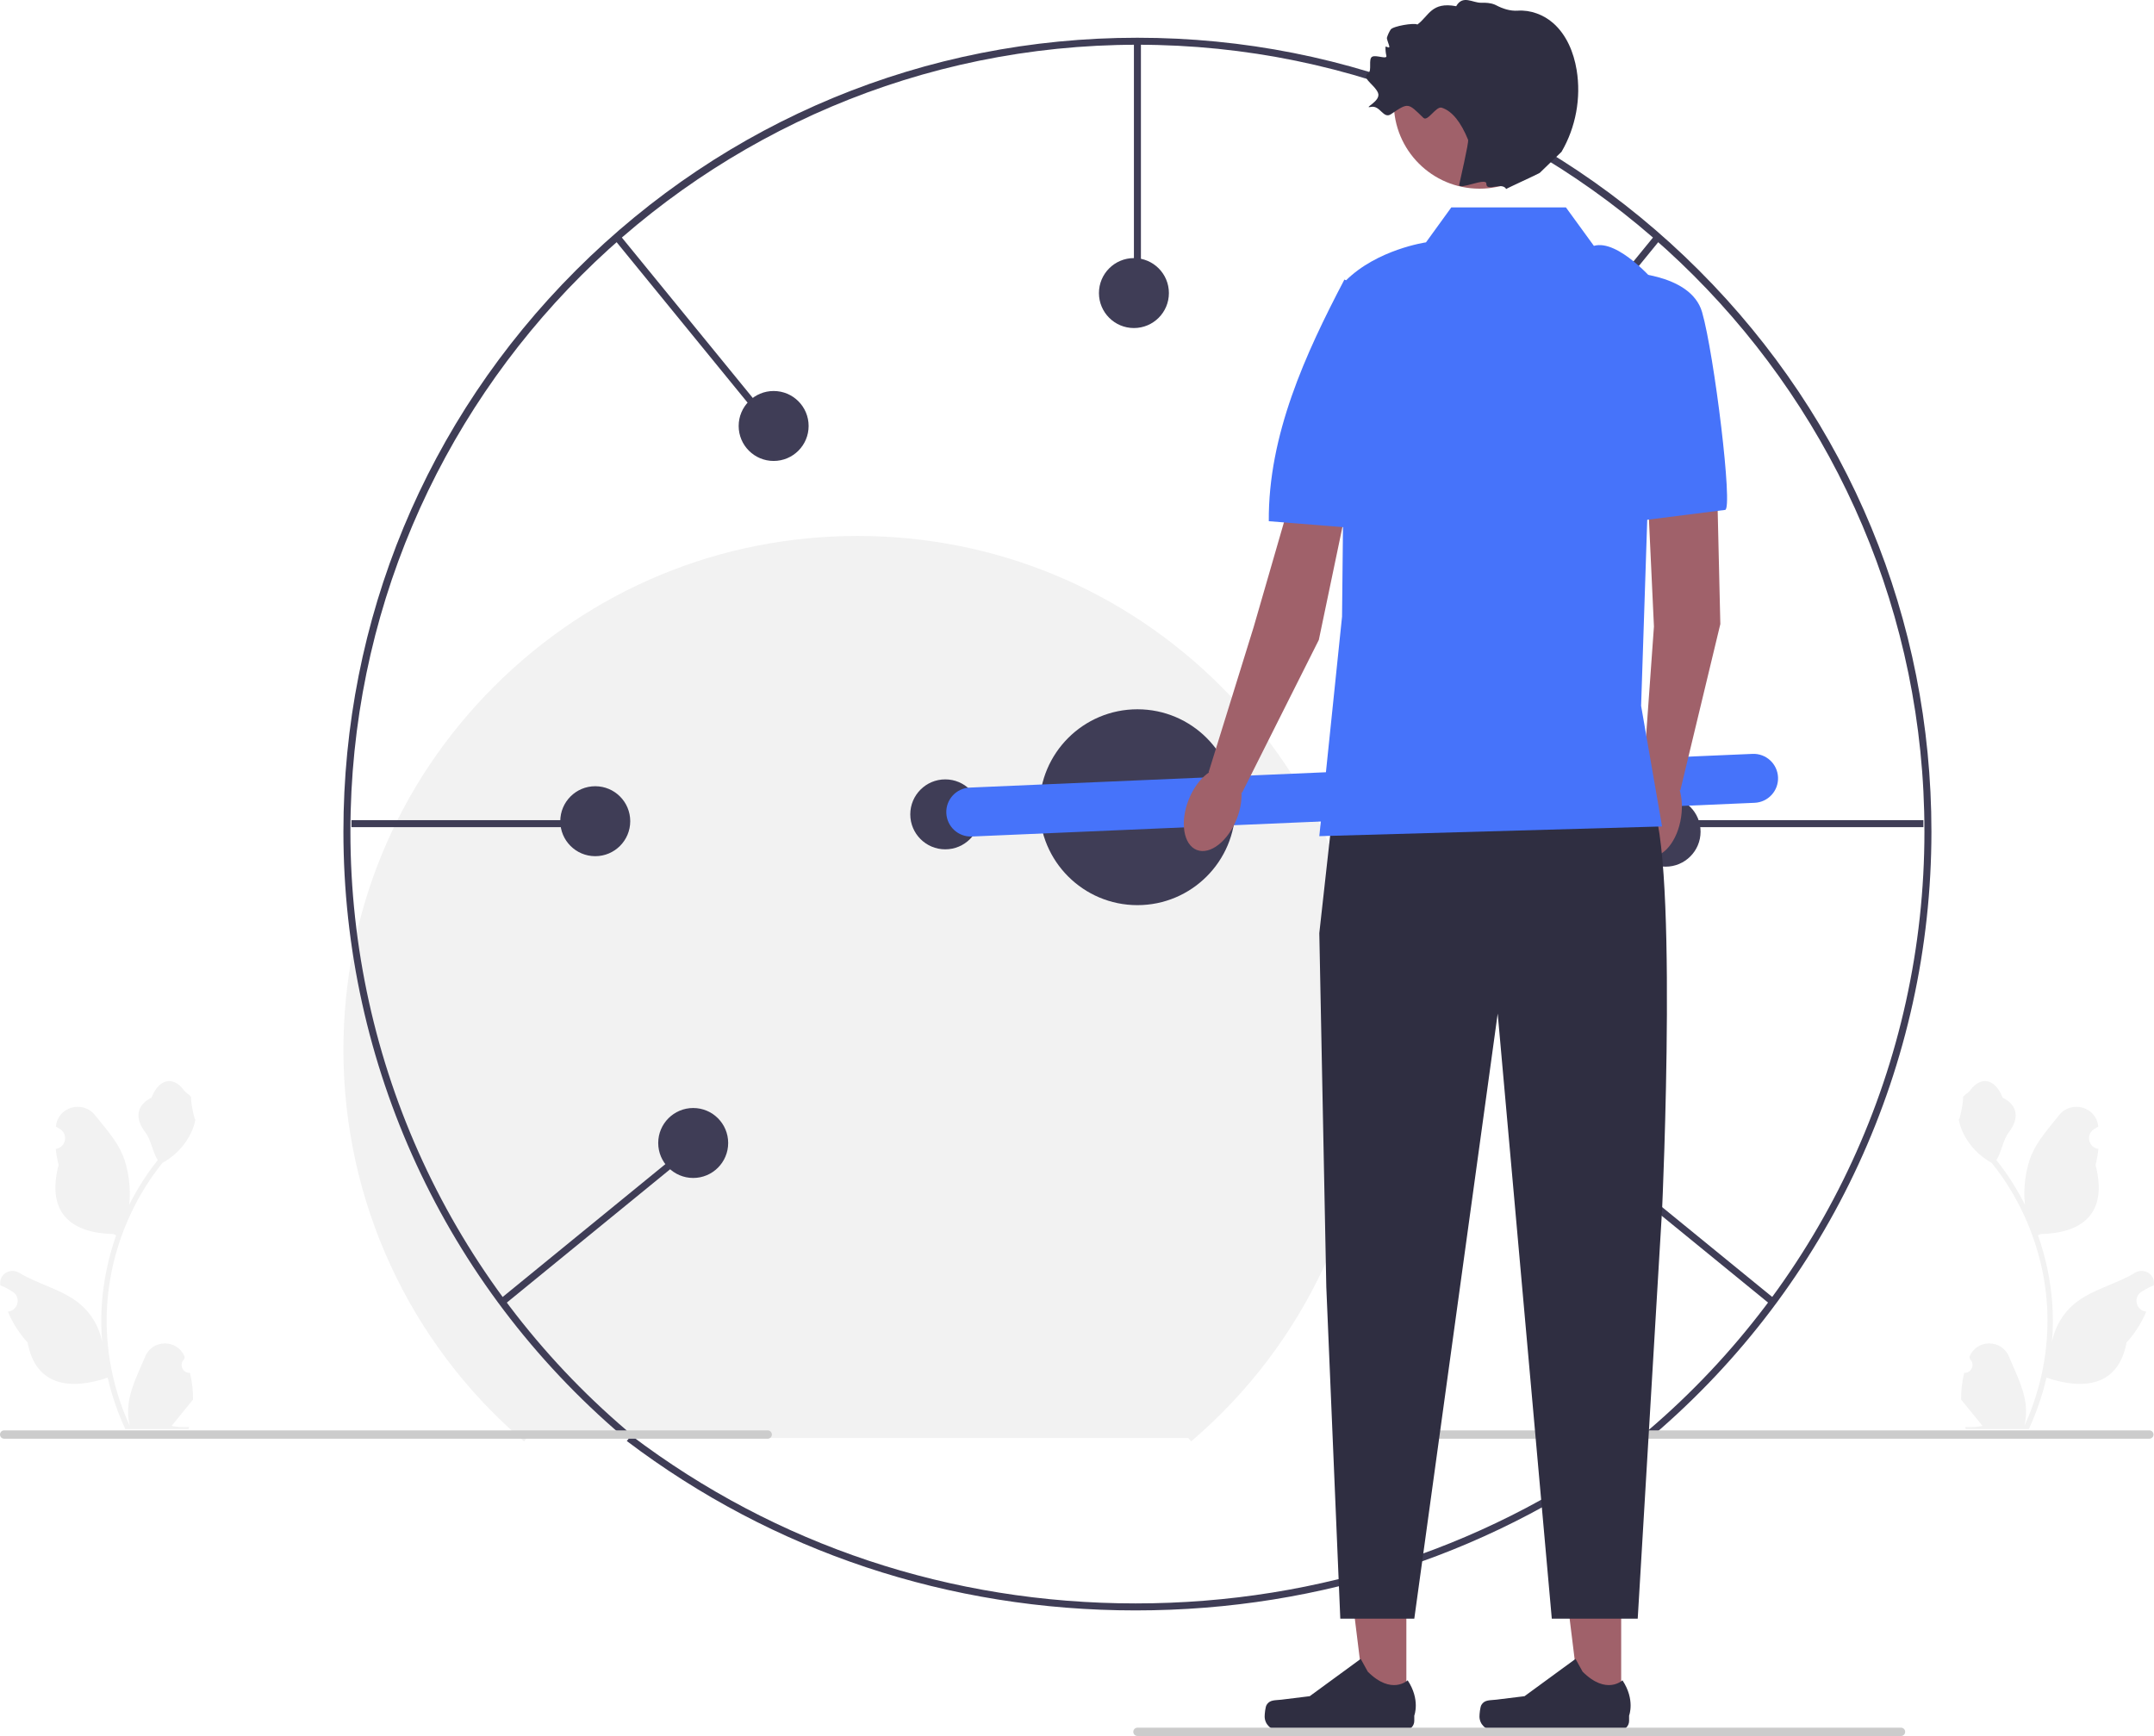
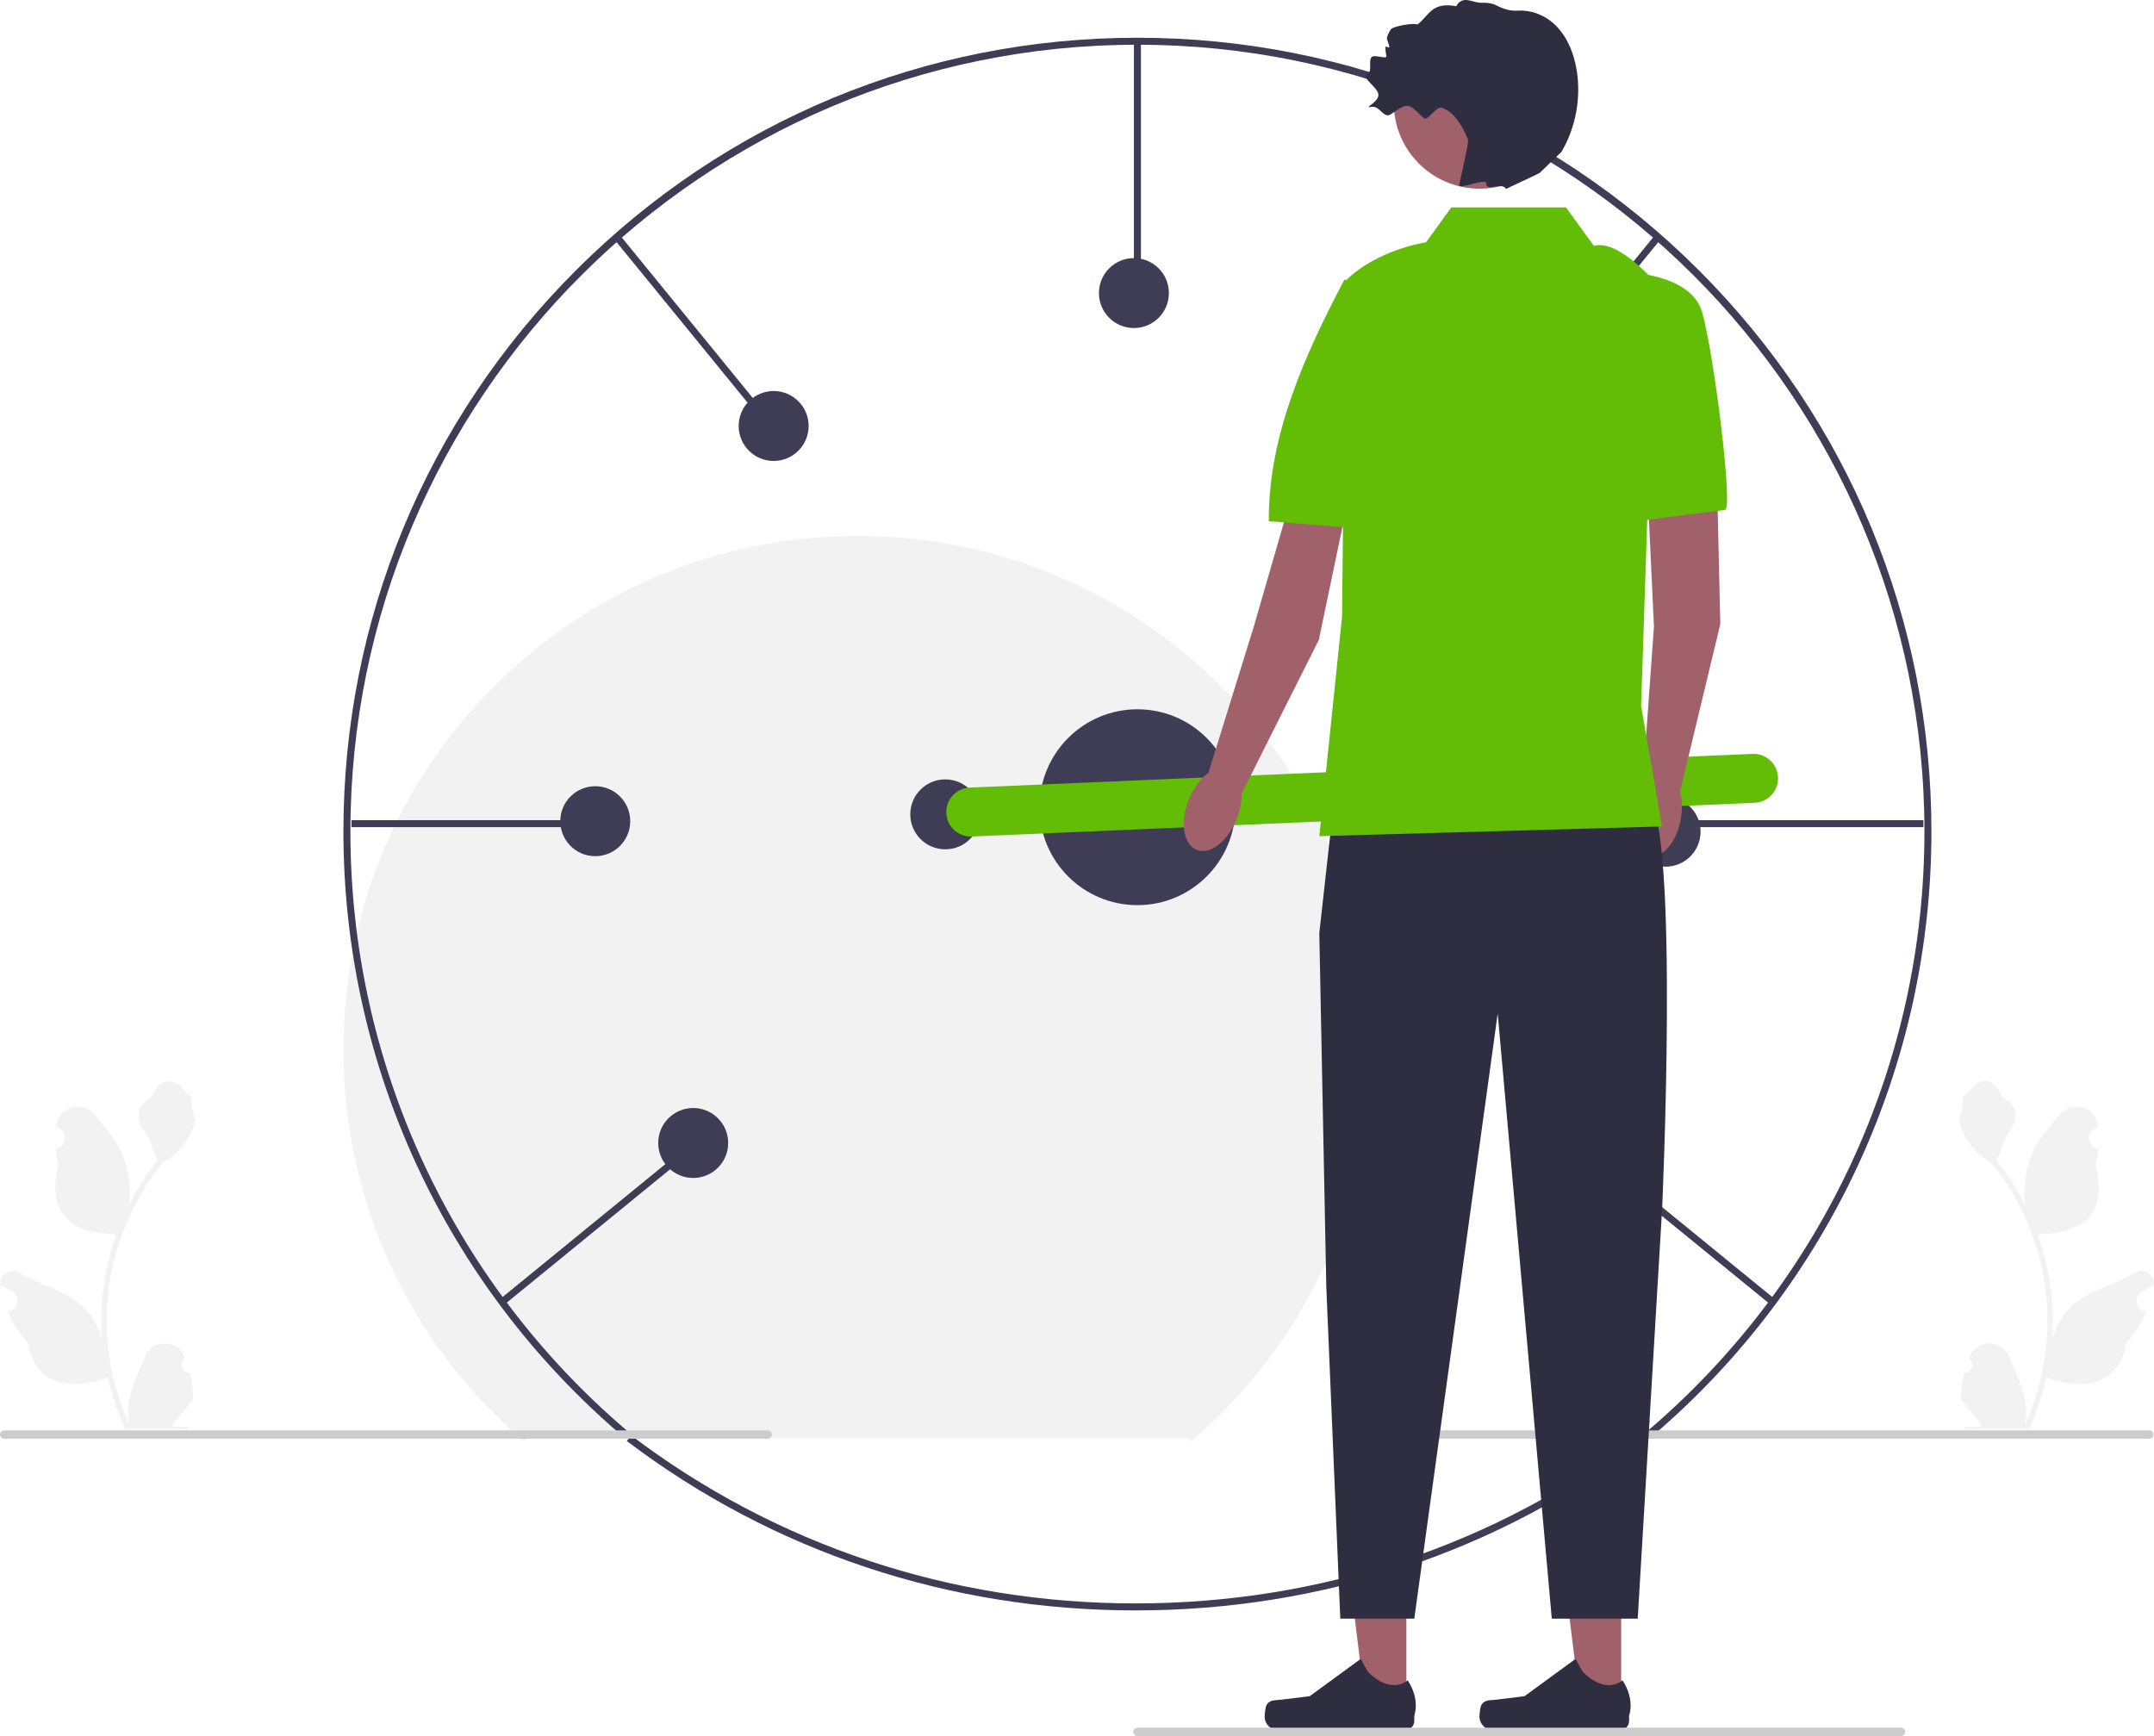
<svg xmlns="http://www.w3.org/2000/svg" width="615.81" height="496.342" viewBox="0 0 615.81 496.342">
  <path d="M324.648,460.435c-53.301,0-103.599-16.748-145.455-48.435l1.277-1.574c41.488,31.407,91.344,48.009,144.178,48.009,52.875,0,102.762-16.625,144.268-48.077l1.278,1.574c-41.874,31.73-92.203,48.503-145.545,48.503Z" fill="#3f3d56" />
  <g>
    <path d="M561.551,392.516c2.066,.129,3.208-2.437,1.645-3.933l-.155-.618c.02-.05,.041-.099,.062-.148,2.089-4.982,9.17-4.947,11.241,.042,1.839,4.428,4.179,8.864,4.756,13.546,.258,2.067,.142,4.172-.316,6.2,4.308-9.411,6.575-19.687,6.575-30.021,0-2.597-.142-5.193-.433-7.783-.239-2.119-.568-4.224-.995-6.31-2.306-11.277-7.299-22.018-14.5-30.99-3.462-1.892-6.349-4.851-8.093-8.397-.626-1.279-1.117-2.655-1.35-4.056,.394,.052,1.486-5.949,1.188-6.317,.549-.833,1.532-1.247,2.131-2.06,2.982-4.043,7.091-3.337,9.236,2.157,4.582,2.313,4.627,6.148,1.815,9.837-1.789,2.347-2.035,5.522-3.604,8.035,.162,.207,.329,.407,.491,.614,2.961,3.798,5.522,7.88,7.681,12.169-.61-4.766,.291-10.508,1.826-14.21,1.748-4.217,5.025-7.769,7.91-11.415,3.466-4.379,10.573-2.468,11.184,3.083,.006,.054,.012,.107,.017,.161-.429,.242-.848,.499-1.259,.77-2.339,1.547-1.531,5.174,1.241,5.602l.063,.01c-.155,1.544-.42,3.074-.807,4.579,3.702,14.316-4.29,19.53-15.701,19.764-.252,.129-.497,.258-.749,.381,1.156,3.255,2.08,6.594,2.764,9.979,.614,2.99,1.04,6.013,1.279,9.049,.297,3.83,.271,7.68-.052,11.503l.019-.136c.82-4.211,3.107-8.145,6.427-10.87,4.946-4.063,11.933-5.559,17.268-8.824,2.568-1.572,5.859,.459,5.411,3.437l-.022,.143c-.794,.323-1.569,.698-2.319,1.117-.429,.242-.848,.499-1.259,.77-2.339,1.547-1.531,5.174,1.241,5.602l.063,.01c.045,.006,.084,.013,.129,.019-1.363,3.236-3.262,6.239-5.639,8.829-2.315,12.497-12.256,13.683-22.89,10.044h-.006c-1.163,5.064-2.861,10.011-5.044,14.726h-18.02c-.065-.2-.123-.407-.181-.607,1.666,.103,3.346,.006,4.986-.297-1.337-1.641-2.674-3.294-4.011-4.935-.032-.032-.058-.065-.084-.097-.678-.84-1.363-1.673-2.041-2.512l-0-.001c-.042-2.578,.267-5.147,.879-7.64l.001-0Z" fill="#f2f2f2" />
    <path d="M54.3,392.516c-2.066,.129-3.208-2.437-1.645-3.933l.155-.618c-.02-.05-.041-.099-.062-.148-2.089-4.982-9.17-4.947-11.241,.042-1.839,4.428-4.179,8.864-4.756,13.546-.258,2.067-.142,4.172,.316,6.2-4.308-9.411-6.575-19.687-6.575-30.021,0-2.597,.142-5.193,.433-7.783,.239-2.119,.568-4.224,.995-6.31,2.306-11.277,7.299-22.018,14.5-30.99,3.462-1.892,6.349-4.851,8.093-8.397,.626-1.279,1.117-2.655,1.35-4.056-.394,.052-1.486-5.949-1.188-6.317-.549-.833-1.532-1.247-2.131-2.06-2.982-4.043-7.091-3.337-9.236,2.157-4.582,2.313-4.627,6.148-1.815,9.837,1.789,2.347,2.035,5.522,3.604,8.035-.162,.207-.329,.407-.491,.614-2.961,3.798-5.522,7.88-7.681,12.169,.61-4.766-.291-10.508-1.826-14.21-1.748-4.217-5.025-7.769-7.91-11.415-3.466-4.379-10.573-2.468-11.184,3.083-.006,.054-.012,.107-.017,.161,.429,.242,.848,.499,1.259,.77,2.339,1.547,1.531,5.174-1.241,5.602l-.063,.01c.155,1.544,.42,3.074,.807,4.579-3.702,14.316,4.29,19.53,15.701,19.764,.252,.129,.497,.258,.749,.381-1.156,3.255-2.08,6.594-2.764,9.979-.614,2.99-1.04,6.013-1.279,9.049-.297,3.83-.271,7.68,.052,11.503l-.019-.136c-.82-4.211-3.107-8.145-6.427-10.87-4.946-4.063-11.933-5.559-17.268-8.824-2.568-1.572-5.859,.459-5.411,3.437l.022,.143c.794,.323,1.569,.698,2.319,1.117,.429,.242,.848,.499,1.259,.77,2.339,1.547,1.531,5.174-1.241,5.602l-.063,.01c-.045,.006-.084,.013-.129,.019,1.363,3.236,3.262,6.239,5.639,8.829,2.315,12.497,12.256,13.683,22.89,10.044h.006c1.163,5.064,2.861,10.011,5.044,14.726h18.02c.065-.2,.123-.407,.181-.607-1.666,.103-3.346,.006-4.986-.297,1.337-1.641,2.674-3.294,4.011-4.935,.032-.032,.058-.065,.084-.097,.678-.84,1.363-1.673,2.041-2.512l0-.001c.042-2.578-.267-5.147-.879-7.64l-.001-0Z" fill="#f2f2f2" />
    <path d="M150.665,411.125l-.84,.985c-32.821-27.992-51.645-68.769-51.645-111.876,0-39.266,15.29-76.181,43.054-103.946,27.764-27.764,64.679-43.054,103.946-43.054s76.181,15.29,103.946,43.054c27.764,27.764,43.054,64.679,43.054,103.946,0,43.107-18.824,83.884-51.645,111.876l-.84-.985" fill="#f2f2f2" />
    <path d="M472.428,410.552l-1.298-1.521c50.237-42.845,79.049-105.26,79.049-171.239,0-124.065-100.935-225-225-225S100.179,113.726,100.179,237.792c0,65.979,28.812,128.395,79.049,171.239l-1.298,1.521c-50.683-43.226-79.751-106.194-79.751-172.761,0-60.636,23.612-117.641,66.485-160.515C207.539,34.403,264.544,10.792,325.179,10.792s117.641,23.612,160.515,66.485c42.874,42.874,66.485,99.879,66.485,160.515,0,66.566-29.068,129.535-79.751,172.761Z" fill="#3f3d56" />
    <path d="M395,410.152c0,.66,.53,1.19,1.19,1.19h218.29c.66,0,1.19-.53,1.19-1.19,0-.66-.53-1.19-1.19-1.19h-218.29c-.66,0-1.19,.53-1.19,1.19Z" fill="#ccc" />
    <rect x="324.179" y="11.792" width="2" height="69.402" fill="#3f3d56" />
    <rect x="100.479" y="234.493" width="69.401" height="2" fill="#3f3d56" />
    <rect x="197.179" y="59.792" width="2" height="69.401" transform="translate(-15.10394 146.5896) rotate(-39.21836)" fill="#3f3d56" />
    <rect x="135.478" y="349.492" width="69.402" height="2" transform="translate(-183.314 186.6379) rotate(-39.23231)" fill="#3f3d56" />
    <rect x="480.479" y="234.493" width="69.401" height="2" fill="#3f3d56" />
    <rect x="417.479" y="93.492" width="69.401" height="2" transform="translate(93.08822 385.0928) rotate(-50.78538)" fill="#3f3d56" />
    <rect x="479.18" y="315.791" width="2" height="69.402" transform="translate(-94.96923 500.8953) rotate(-50.78127)" fill="#3f3d56" />
    <circle cx="325.179" cy="230.792" r="28" fill="#3f3d56" />
    <circle cx="454.179" cy="327.792" r="10" fill="#3f3d56" />
    <circle cx="476.179" cy="237.792" r="10" fill="#3f3d56" />
    <circle cx="428.179" cy="121.792" r="10" fill="#3f3d56" />
    <circle cx="324.179" cy="83.792" r="10" fill="#3f3d56" />
    <circle cx="221.179" cy="121.792" r="10" fill="#3f3d56" />
    <circle cx="170.179" cy="234.792" r="10" fill="#3f3d56" />
    <circle cx="198.179" cy="326.792" r="10" fill="#3f3d56" />
    <g>
      <circle cx="270.241" cy="232.834" r="10" fill="#3f3d56" />
-       <rect x="270.433" y="220.356" width="238" height="14" rx="7" ry="7" transform="translate(-9.42125 16.96564) rotate(-2.46588)" fill="#4673fa" />
+       <rect x="270.433" y="220.356" width="238" height="14" rx="7" ry="7" transform="translate(-9.42125 16.96564) rotate(-2.46588)" fill="#63bc06" />
    </g>
    <g>
      <g>
        <polygon points="402.067 487.721 390.405 487.72 384.856 442.734 402.07 442.735 402.067 487.721" fill="#a0616a" />
        <path d="M362.109,487.456h0c-.363,.612-.555,2.586-.555,3.297h0c0,2.186,1.772,3.958,3.958,3.958h36.119c1.491,0,2.7-1.209,2.7-2.7v-1.504s1.787-4.519-1.892-10.09c0,0-4.572,4.362-11.404-2.47l-2.015-3.65-14.583,10.665-8.083,.995c-1.768,.218-3.336-.034-4.246,1.498Z" fill="#2f2e41" />
      </g>
      <g>
        <polygon points="463.481 487.721 451.818 487.72 446.27 442.734 463.484 442.735 463.481 487.721" fill="#a0616a" />
        <path d="M423.523,487.456h0c-.363,.612-.555,2.586-.555,3.297h0c0,2.186,1.772,3.958,3.958,3.958h36.119c1.491,0,2.7-1.209,2.7-2.7v-1.504s1.787-4.519-1.892-10.09c0,0-4.572,4.362-11.404-2.47l-2.015-3.65-14.583,10.665-8.083,.995c-1.768,.218-3.336-.034-4.246,1.498Z" fill="#2f2e41" />
      </g>
      <g>
        <polygon points="490.594 125.591 491.828 178.425 480.393 225.977 469.747 222.439 472.848 179.12 470.12 120.749 490.594 125.591" fill="#a0616a" />
        <ellipse cx="473.298" cy="232.508" rx="12.466" ry="7.402" transform="translate(175.3206 667.5723) rotate(-81.75525)" fill="#a0616a" />
-         <path d="M463.68,77.795s19.621-.045,22.935,11.453c3.445,11.955,8.941,56.542,6.564,56.544l-24.497,3.096-5.002-71.093Z" fill="#4673fa" />
+         <path d="M463.68,77.795s19.621-.045,22.935,11.453c3.445,11.955,8.941,56.542,6.564,56.544l-24.497,3.096-5.002-71.093Z" fill="#63bc06" />
      </g>
      <g>
        <polygon points="387.854 131.222 377.042 182.952 355.093 226.658 345.53 220.793 358.401 179.313 375.018 121.851 387.854 131.222" fill="#a0616a" />
        <ellipse cx="346.698" cy="231.405" rx="12.466" ry="7.402" transform="translate(4.79208 469.8336) rotate(-68.61132)" fill="#a0616a" />
-         <path d="M384.357,79.922s10.729,4.785,13.73,16.368c2.729,10.536,9.477,56.901-10.349,54.725l-25-2c-.177-24.608,10.446-47.809,21.619-69.092Z" fill="#4673fa" />
+         <path d="M384.357,79.922s10.729,4.785,13.73,16.368c2.729,10.536,9.477,56.901-10.349,54.725l-25-2c-.177-24.608,10.446-47.809,21.619-69.092Z" fill="#63bc06" />
      </g>
      <path d="M381.179,230.792l-4,36,2,101.157,4,94.843h21.157l23.843-173,15.465,173h24.567l6.968-117s5-109-4-118-90,3-90,3Z" fill="#2f2e41" />
-       <path d="M447.679,59.292h-32.76l-7.24,10s-14,2-23,11l-1,96-6.5,62.776,97.992-2.776-5.992-34.5,3.992-121.087s-10.492-12.413-17.492-10.413l-8-11Z" fill="#4673fa" />
+       <path d="M447.679,59.292h-32.76l-7.24,10s-14,2-23,11l-1,96-6.5,62.776,97.992-2.776-5.992-34.5,3.992-121.087s-10.492-12.413-17.492-10.413l-8-11Z" fill="#63bc06" />
      <circle cx="422.985" cy="29.433" r="24.512" fill="#a0616a" />
      <path d="M444.044,6.608c-2.742-2.415-6.506-3.805-10.096-3.559-2.176,.149-4.29-.535-6.222-1.548-.131-.069-.264-.131-.4-.187-1.218-.503-2.572-.56-3.89-.528-2.402,.058-5.243-2.351-7.123,.99-7.119-1.341-7.776,2.796-11.09,5.234-.939-.554-7.011,.455-7.65,1.451-.487,.759-.825,1.532-1.054,2.282-.147,.481,.741,2.238,.674,2.691s-1.091-.397-1.099,.009c-.023,1.087,.129,1.969,.256,2.461,.325,1.255-3.008-.353-4.102,.344-1.094,.697,.021,3.92-1.049,4.653-1.277,.875-.431,1.841,.681,2.984,.767,.788,1.661,1.659,2.074,2.642,1.014,2.409-4.557,4.544-1.993,4.035,2.646-.525,3.509,3.593,5.735,2.07,5.037-3.447,4.855-3.164,9.25,1.07,1.221,1.176,3.618-3.428,5.232-2.912,3.041,.974,5.526,4.237,7.534,9.169,.284,.698-2.41,12.088-2.534,12.831-.288,1.732,7.776-2.176,7.754-.287-.028,2.493,4.403-.649,5.679,1.536,.16-.199,9.15-4.287,9.581-4.605l6.229-6.021c4.083-6.987,5.642-15.415,4.329-23.4-.827-5.03-2.882-10.038-6.707-13.407Z" fill="#2f2e41" />
    </g>
    <path d="M324,495.152c0,.66,.53,1.19,1.19,1.19h218.29c.66,0,1.19-.53,1.19-1.19,0-.66-.53-1.19-1.19-1.19h-218.29c-.66,0-1.19,.53-1.19,1.19Z" fill="#ccc" />
    <path d="M0,410.152c0,.66,.53,1.19,1.19,1.19H219.48c.66,0,1.19-.53,1.19-1.19,0-.66-.53-1.19-1.19-1.19H1.19c-.66,0-1.19,.53-1.19,1.19Z" fill="#ccc" />
  </g>
</svg>
